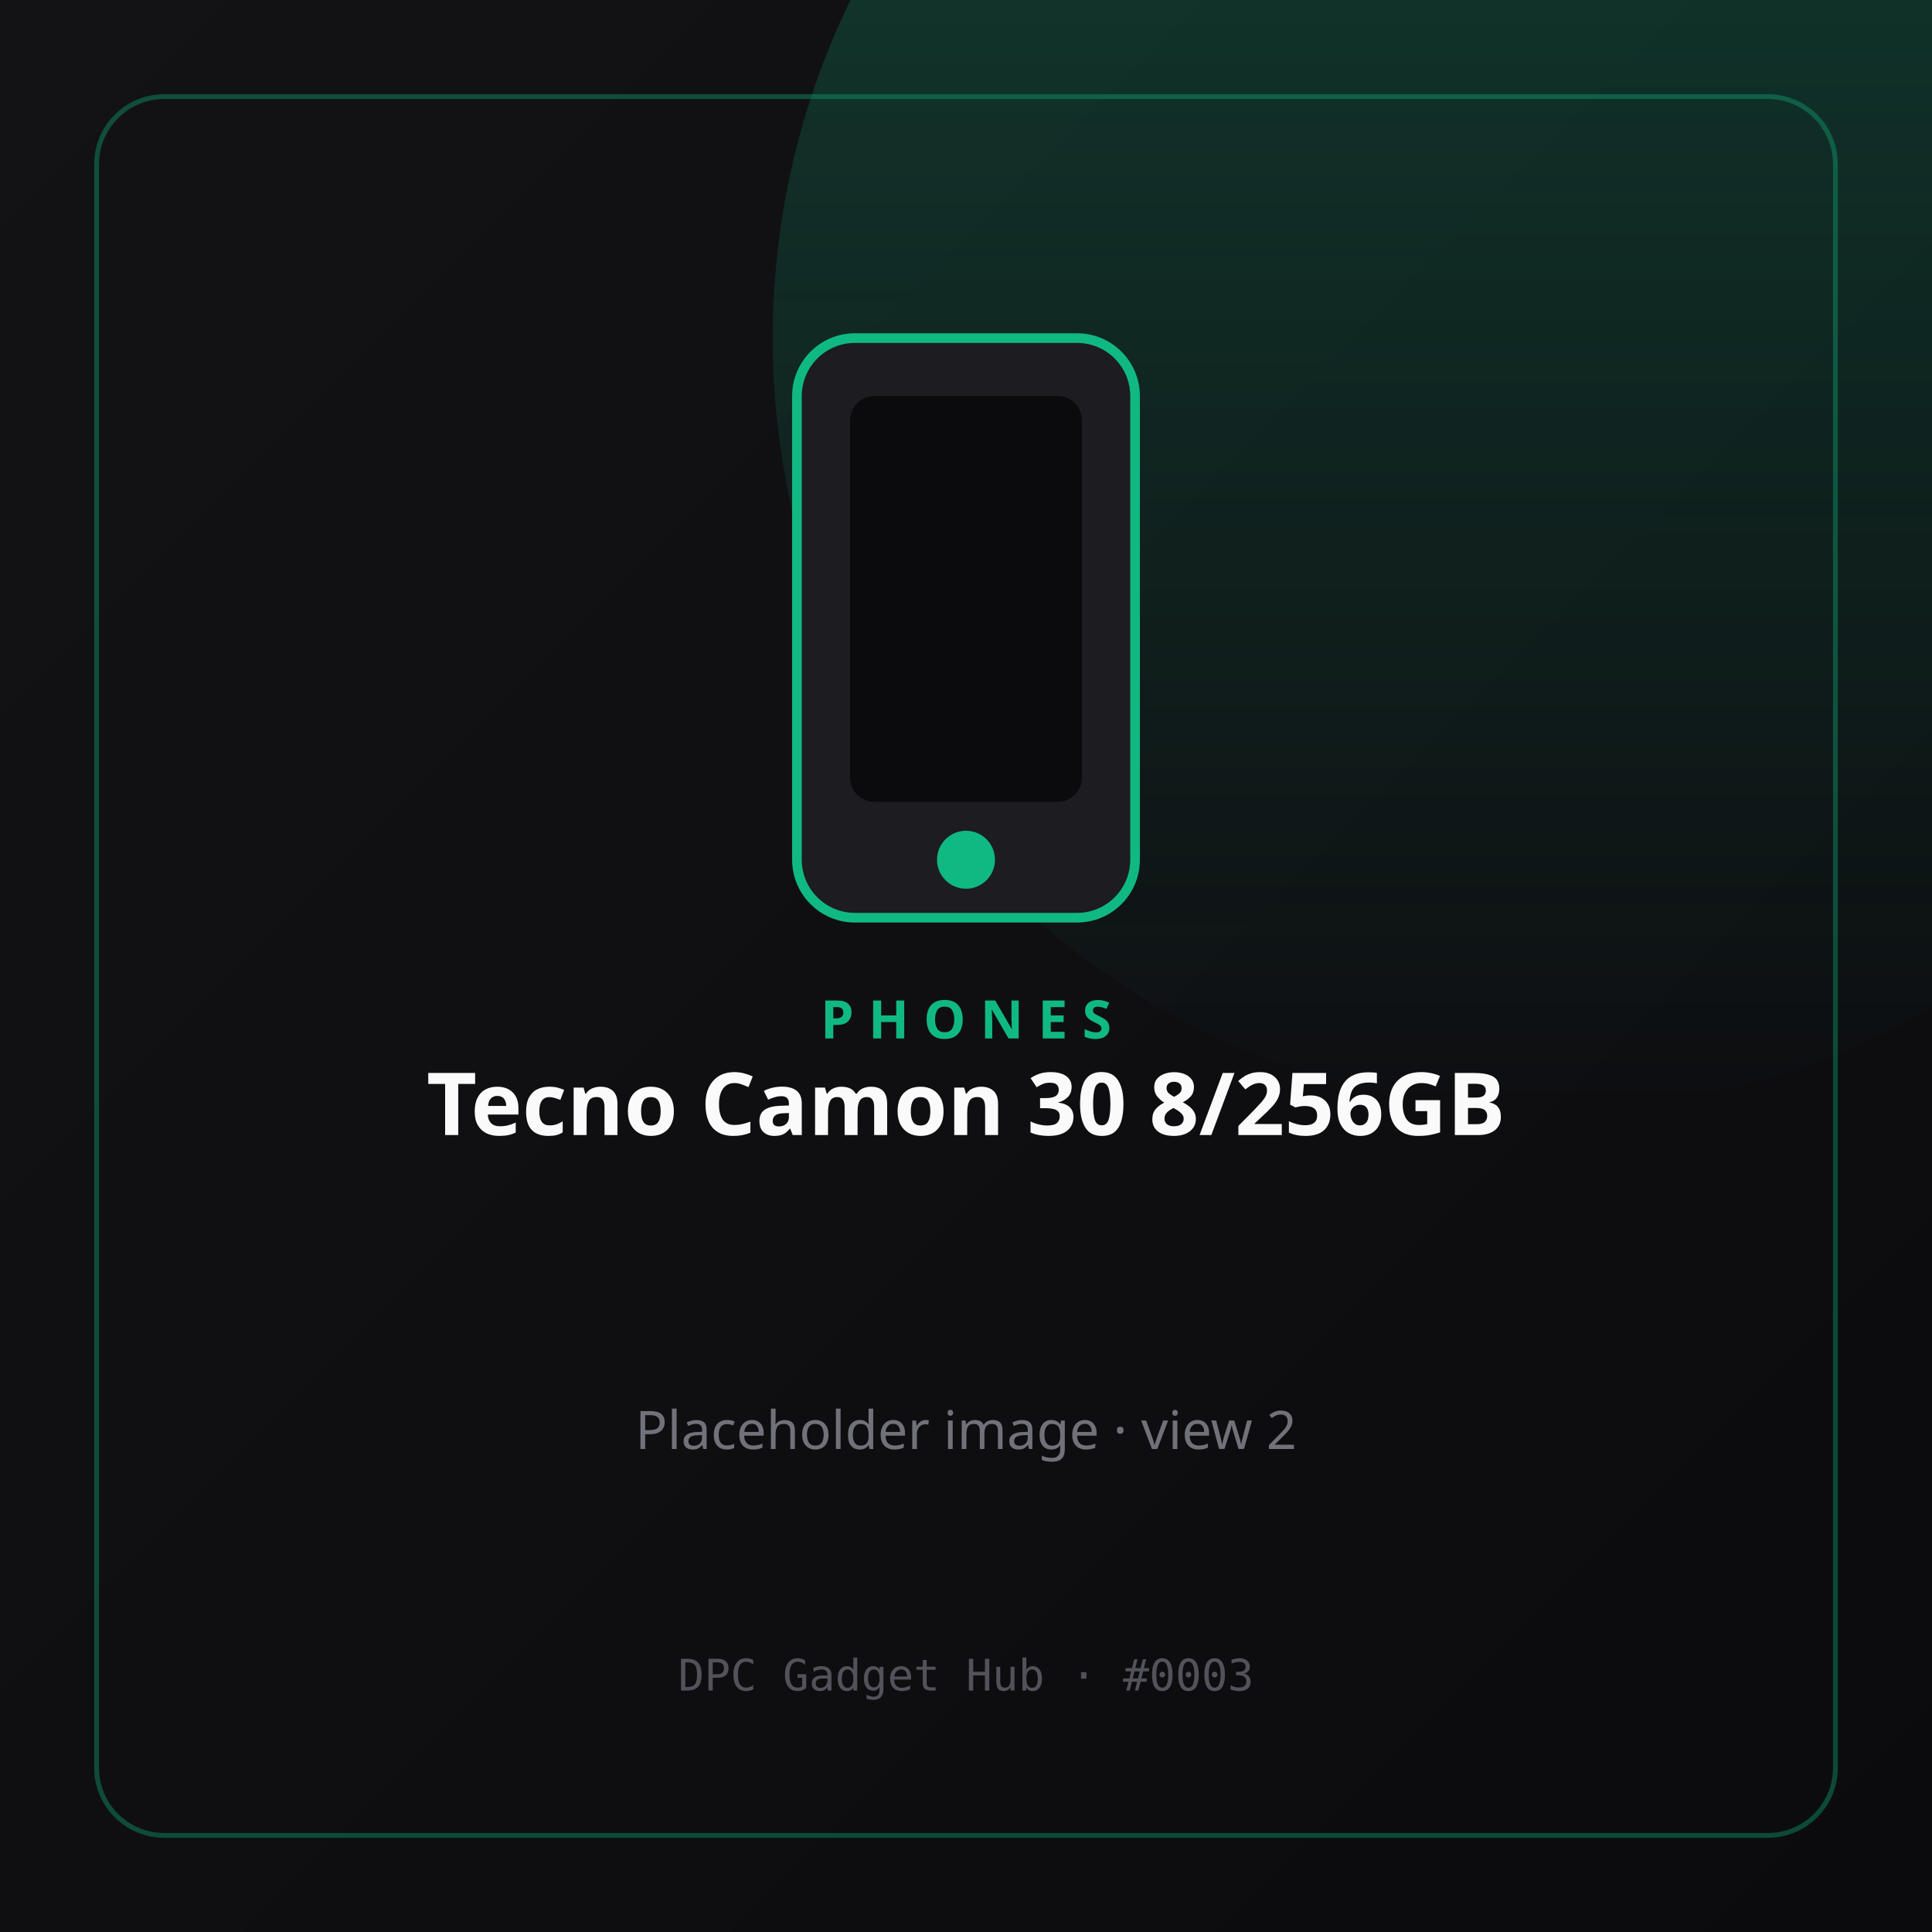
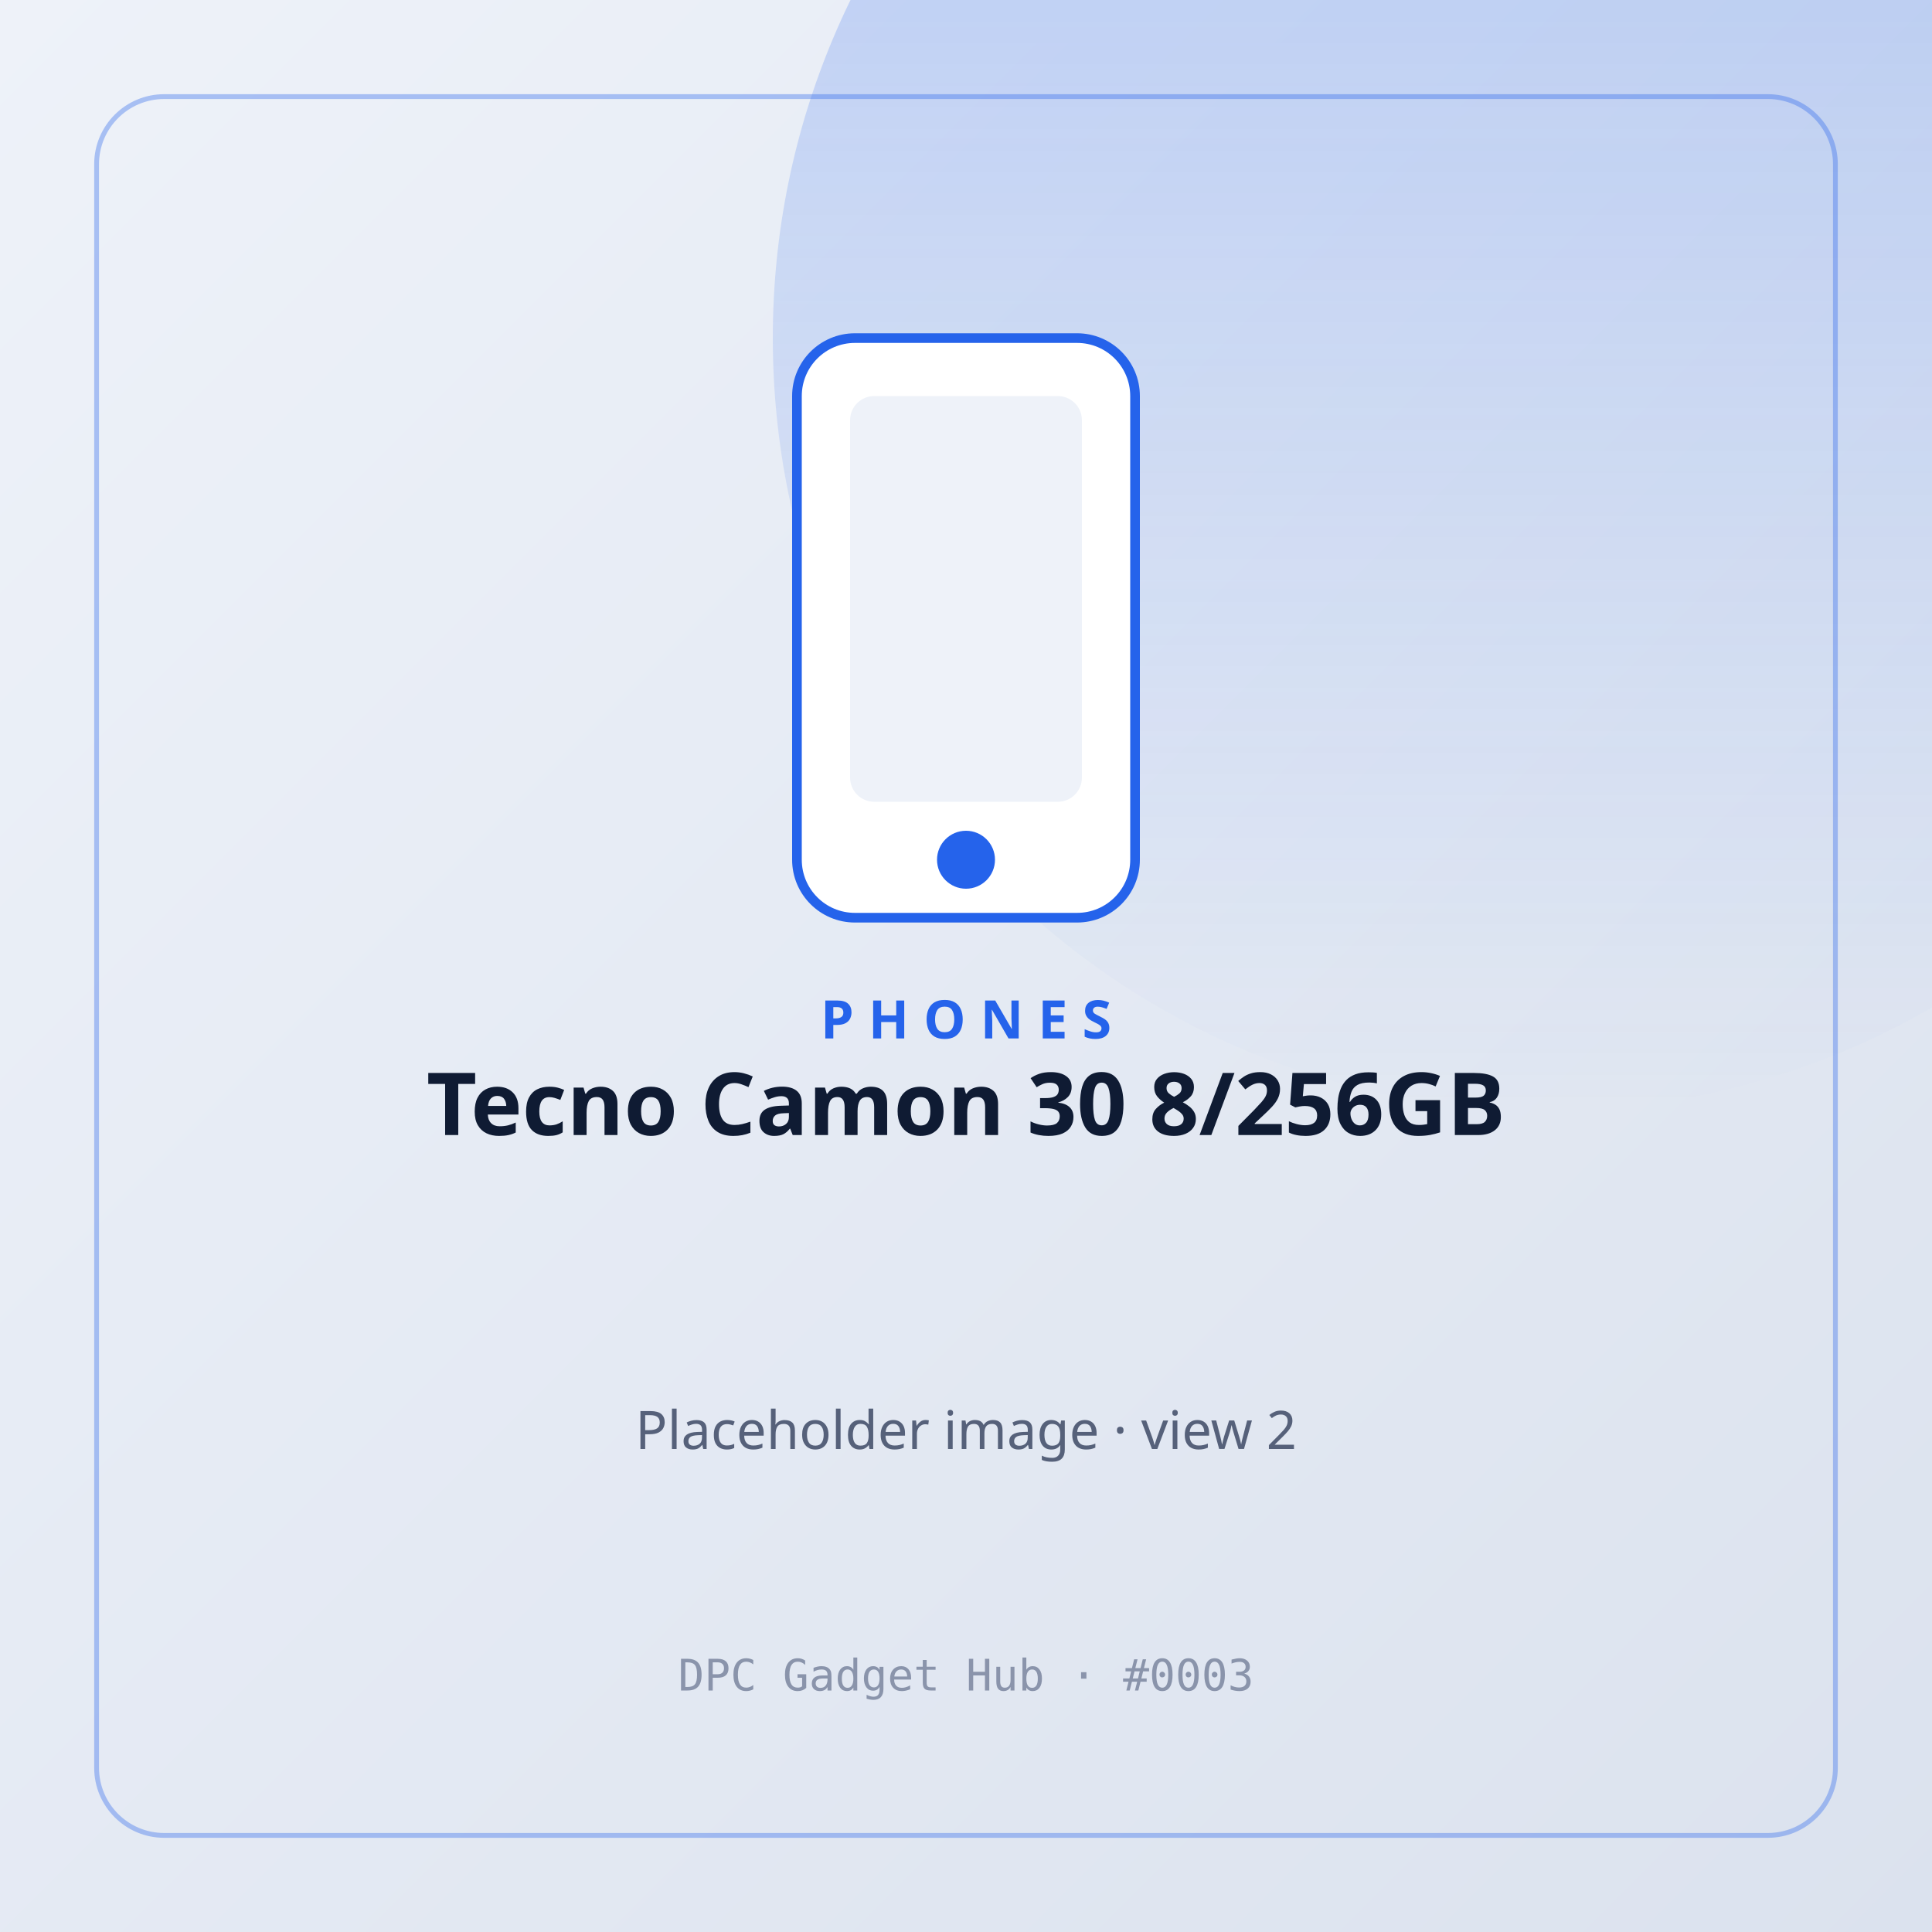
<svg xmlns="http://www.w3.org/2000/svg" width="800" height="800" viewBox="0 0 800 800" role="img" aria-label="Tecno Camon 30 8/256GB">
  <defs>
    <linearGradient id="bg" x1="0" y1="0" x2="1" y2="1">
-       <stop offset="0%" stop-color="#131316" />
-       <stop offset="100%" stop-color="#0b0b0e" />
+       <stop offset="0%" stop-color="#eef2f9" />
+       <stop offset="100%" stop-color="#dbe2ee" />
    </linearGradient>
    <linearGradient id="glow" x1="0" y1="0" x2="0" y2="1">
-       <stop offset="0%" stop-color="#10b981" stop-opacity="0.28" />
-       <stop offset="100%" stop-color="#10b981" stop-opacity="0" />
+       <stop offset="0%" stop-color="#2563eb" stop-opacity="0.28" />
+       <stop offset="100%" stop-color="#2563eb" stop-opacity="0" />
    </linearGradient>
  </defs>
  <rect width="800" height="800" fill="url(#bg)" />
  <circle cx="640" cy="140" r="320" fill="url(#glow)" />
-   <rect x="40" y="40" width="720" height="720" rx="28" fill="none" stroke="#10b981" stroke-opacity="0.35" stroke-width="2" />
+   <rect x="40" y="40" width="720" height="720" rx="28" fill="none" stroke="#2563eb" stroke-opacity="0.35" stroke-width="2" />
  <g transform="translate(400 260)">
-     <rect x="-70" y="-120" width="140" height="240" rx="24" fill="#1c1c21" stroke="#10b981" stroke-width="4" />
-     <rect x="-48" y="-96" width="96" height="168" rx="10" fill="#0b0b0e" />
-     <circle cx="0" cy="96" r="12" fill="#10b981" />
+     <rect x="-70" y="-120" width="140" height="240" rx="24" fill="#ffffff" stroke="#2563eb" stroke-width="4" />
+     <rect x="-48" y="-96" width="96" height="168" rx="10" fill="#eef2f9" />
+     <circle cx="0" cy="96" r="12" fill="#2563eb" />
  </g>
-   <text x="400" y="430" text-anchor="middle" fill="#10b981" font-family="ui-sans-serif, system-ui, sans-serif" font-size="22" font-weight="700" letter-spacing="6">PHONES</text>
-   <text x="400" y="470" text-anchor="middle" fill="#fafafa" font-family="ui-sans-serif, system-ui, sans-serif" font-size="36" font-weight="600">Tecno Camon 30 8/256GB</text>
-   <text x="400" y="600" text-anchor="middle" fill="#71717a" font-family="ui-sans-serif, system-ui, sans-serif" font-size="22">Placeholder image · view 2</text>
-   <text x="400" y="700" text-anchor="middle" fill="#52525b" font-family="ui-monospace, monospace" font-size="18">DPC Gadget Hub · #0003</text>
+   <text x="400" y="430" text-anchor="middle" fill="#2563eb" font-family="ui-sans-serif, system-ui, sans-serif" font-size="22" font-weight="700" letter-spacing="6">PHONES</text>
+   <text x="400" y="470" text-anchor="middle" fill="#0f1b33" font-family="ui-sans-serif, system-ui, sans-serif" font-size="36" font-weight="600">Tecno Camon 30 8/256GB</text>
+   <text x="400" y="600" text-anchor="middle" fill="#56617a" font-family="ui-sans-serif, system-ui, sans-serif" font-size="22">Placeholder image · view 2</text>
+   <text x="400" y="700" text-anchor="middle" fill="#8a94ab" font-family="ui-monospace, monospace" font-size="18">DPC Gadget Hub · #0003</text>
</svg>
